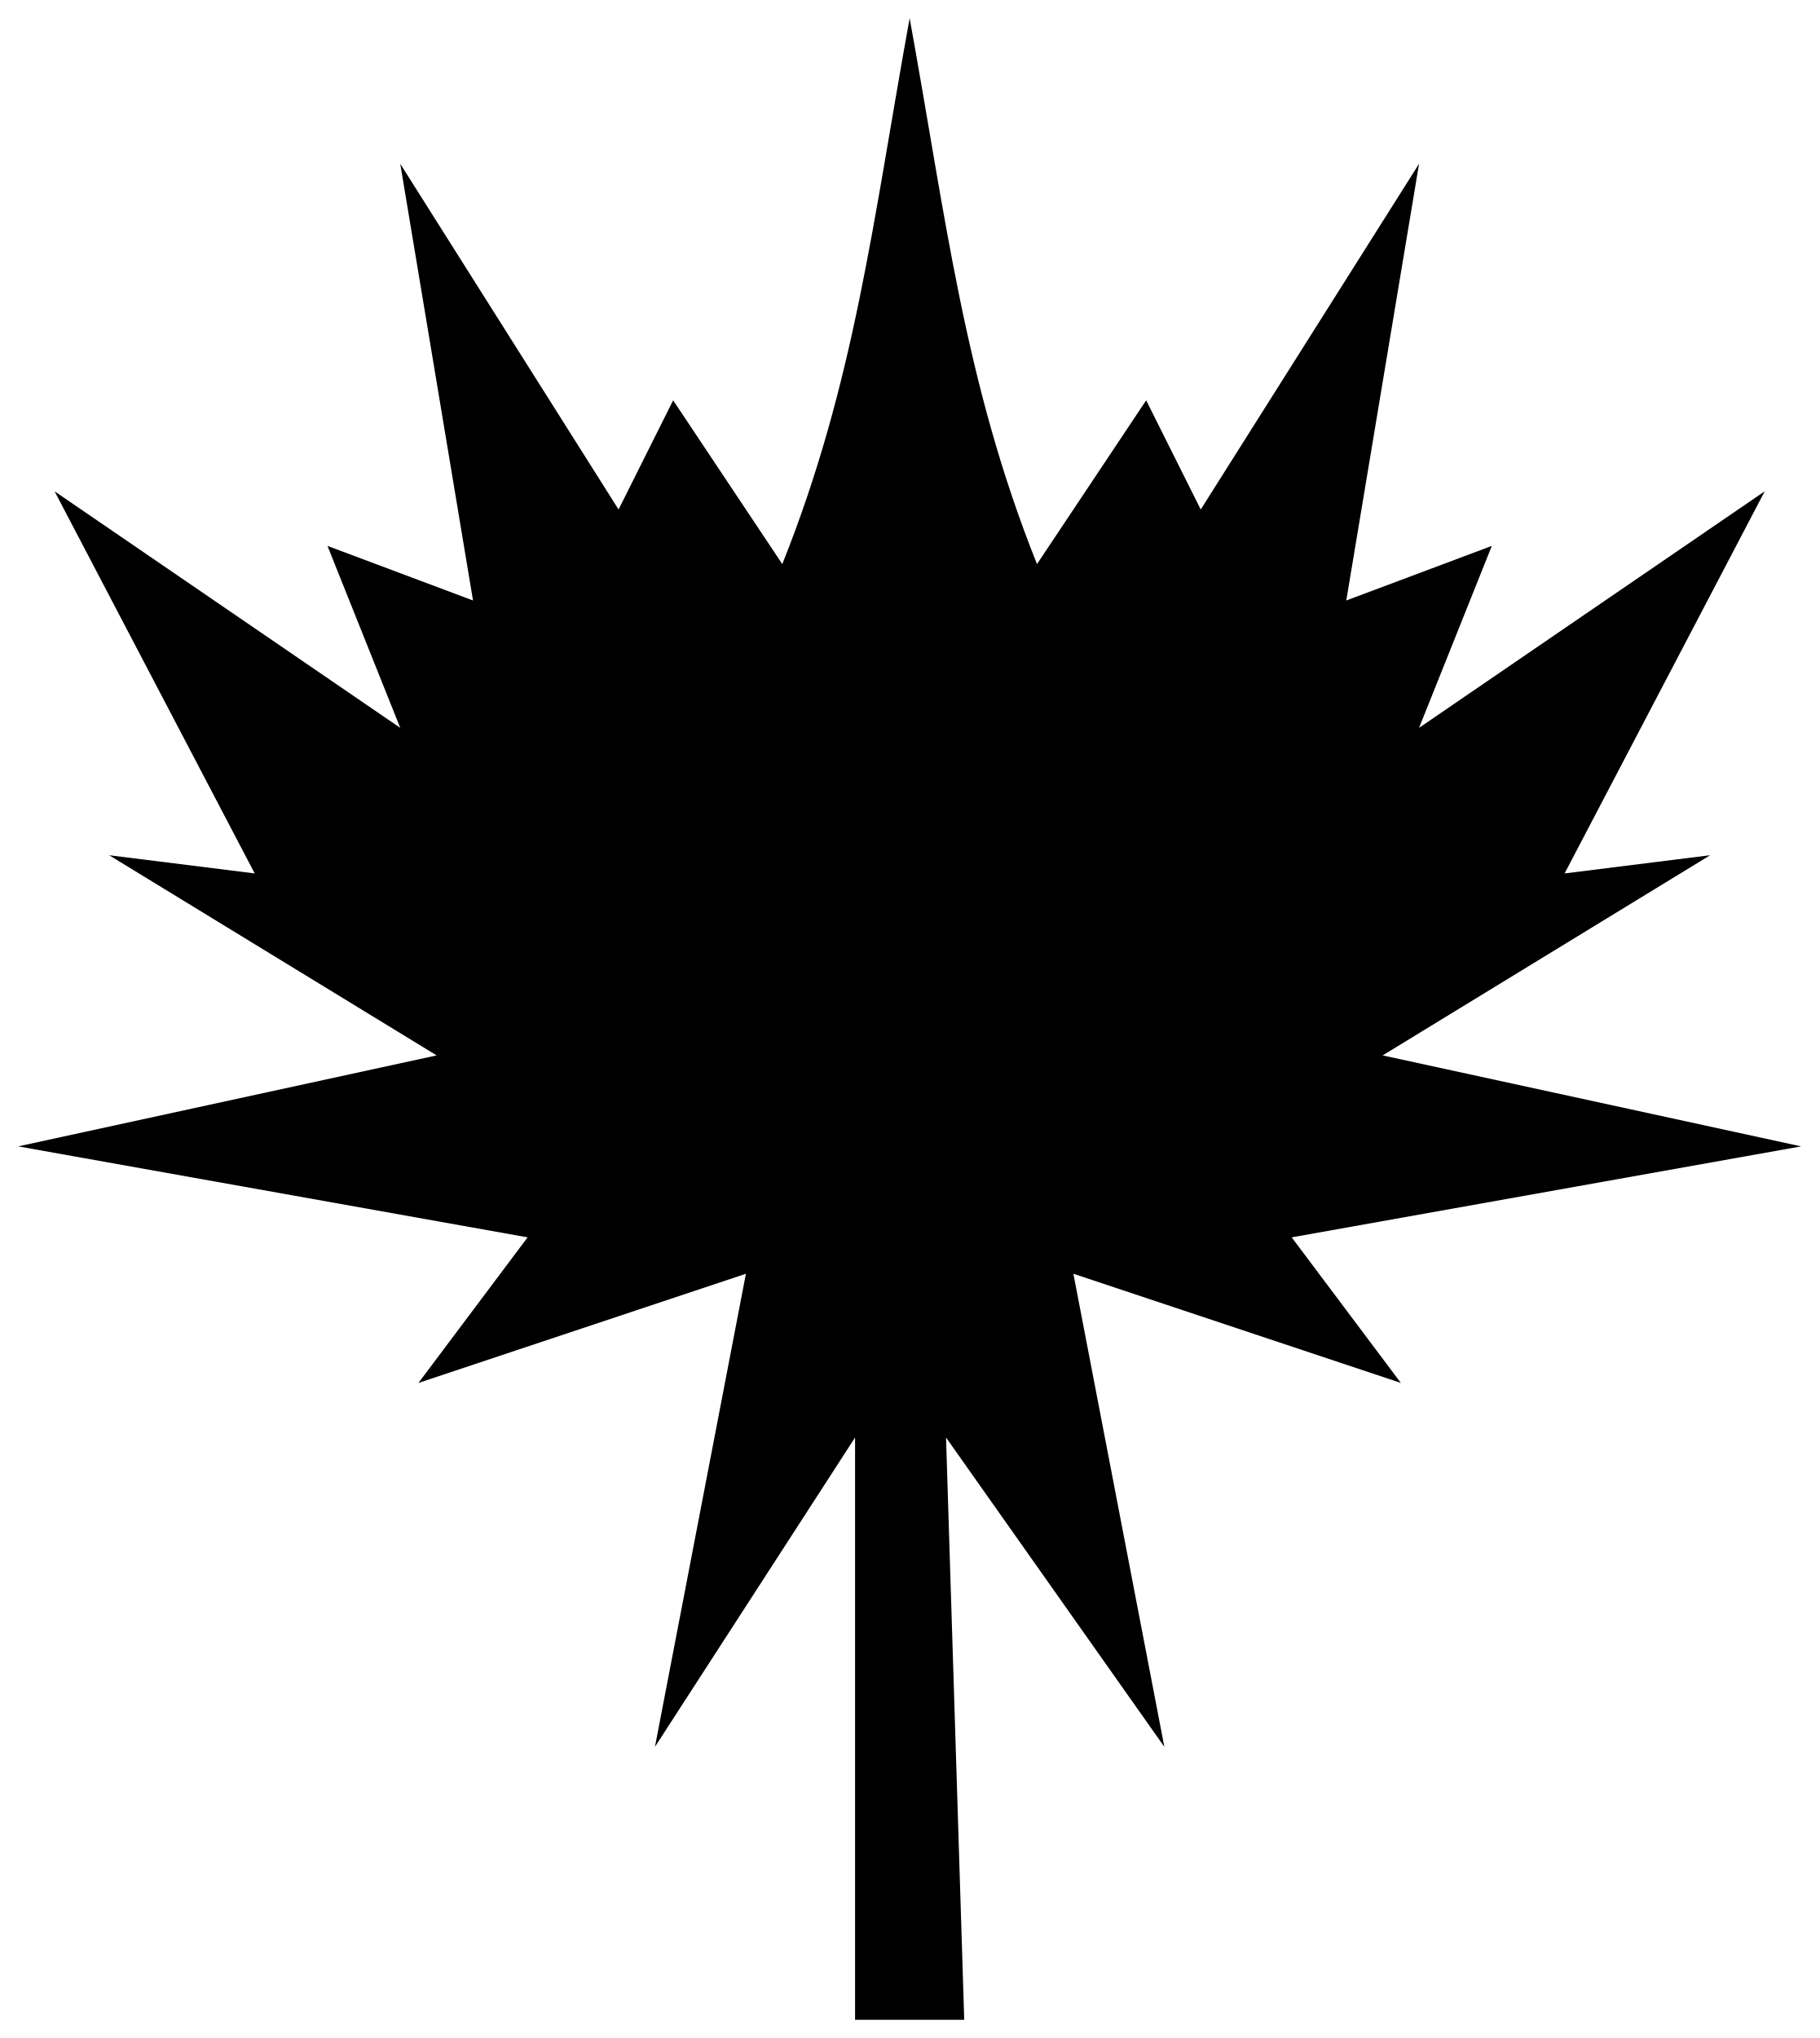
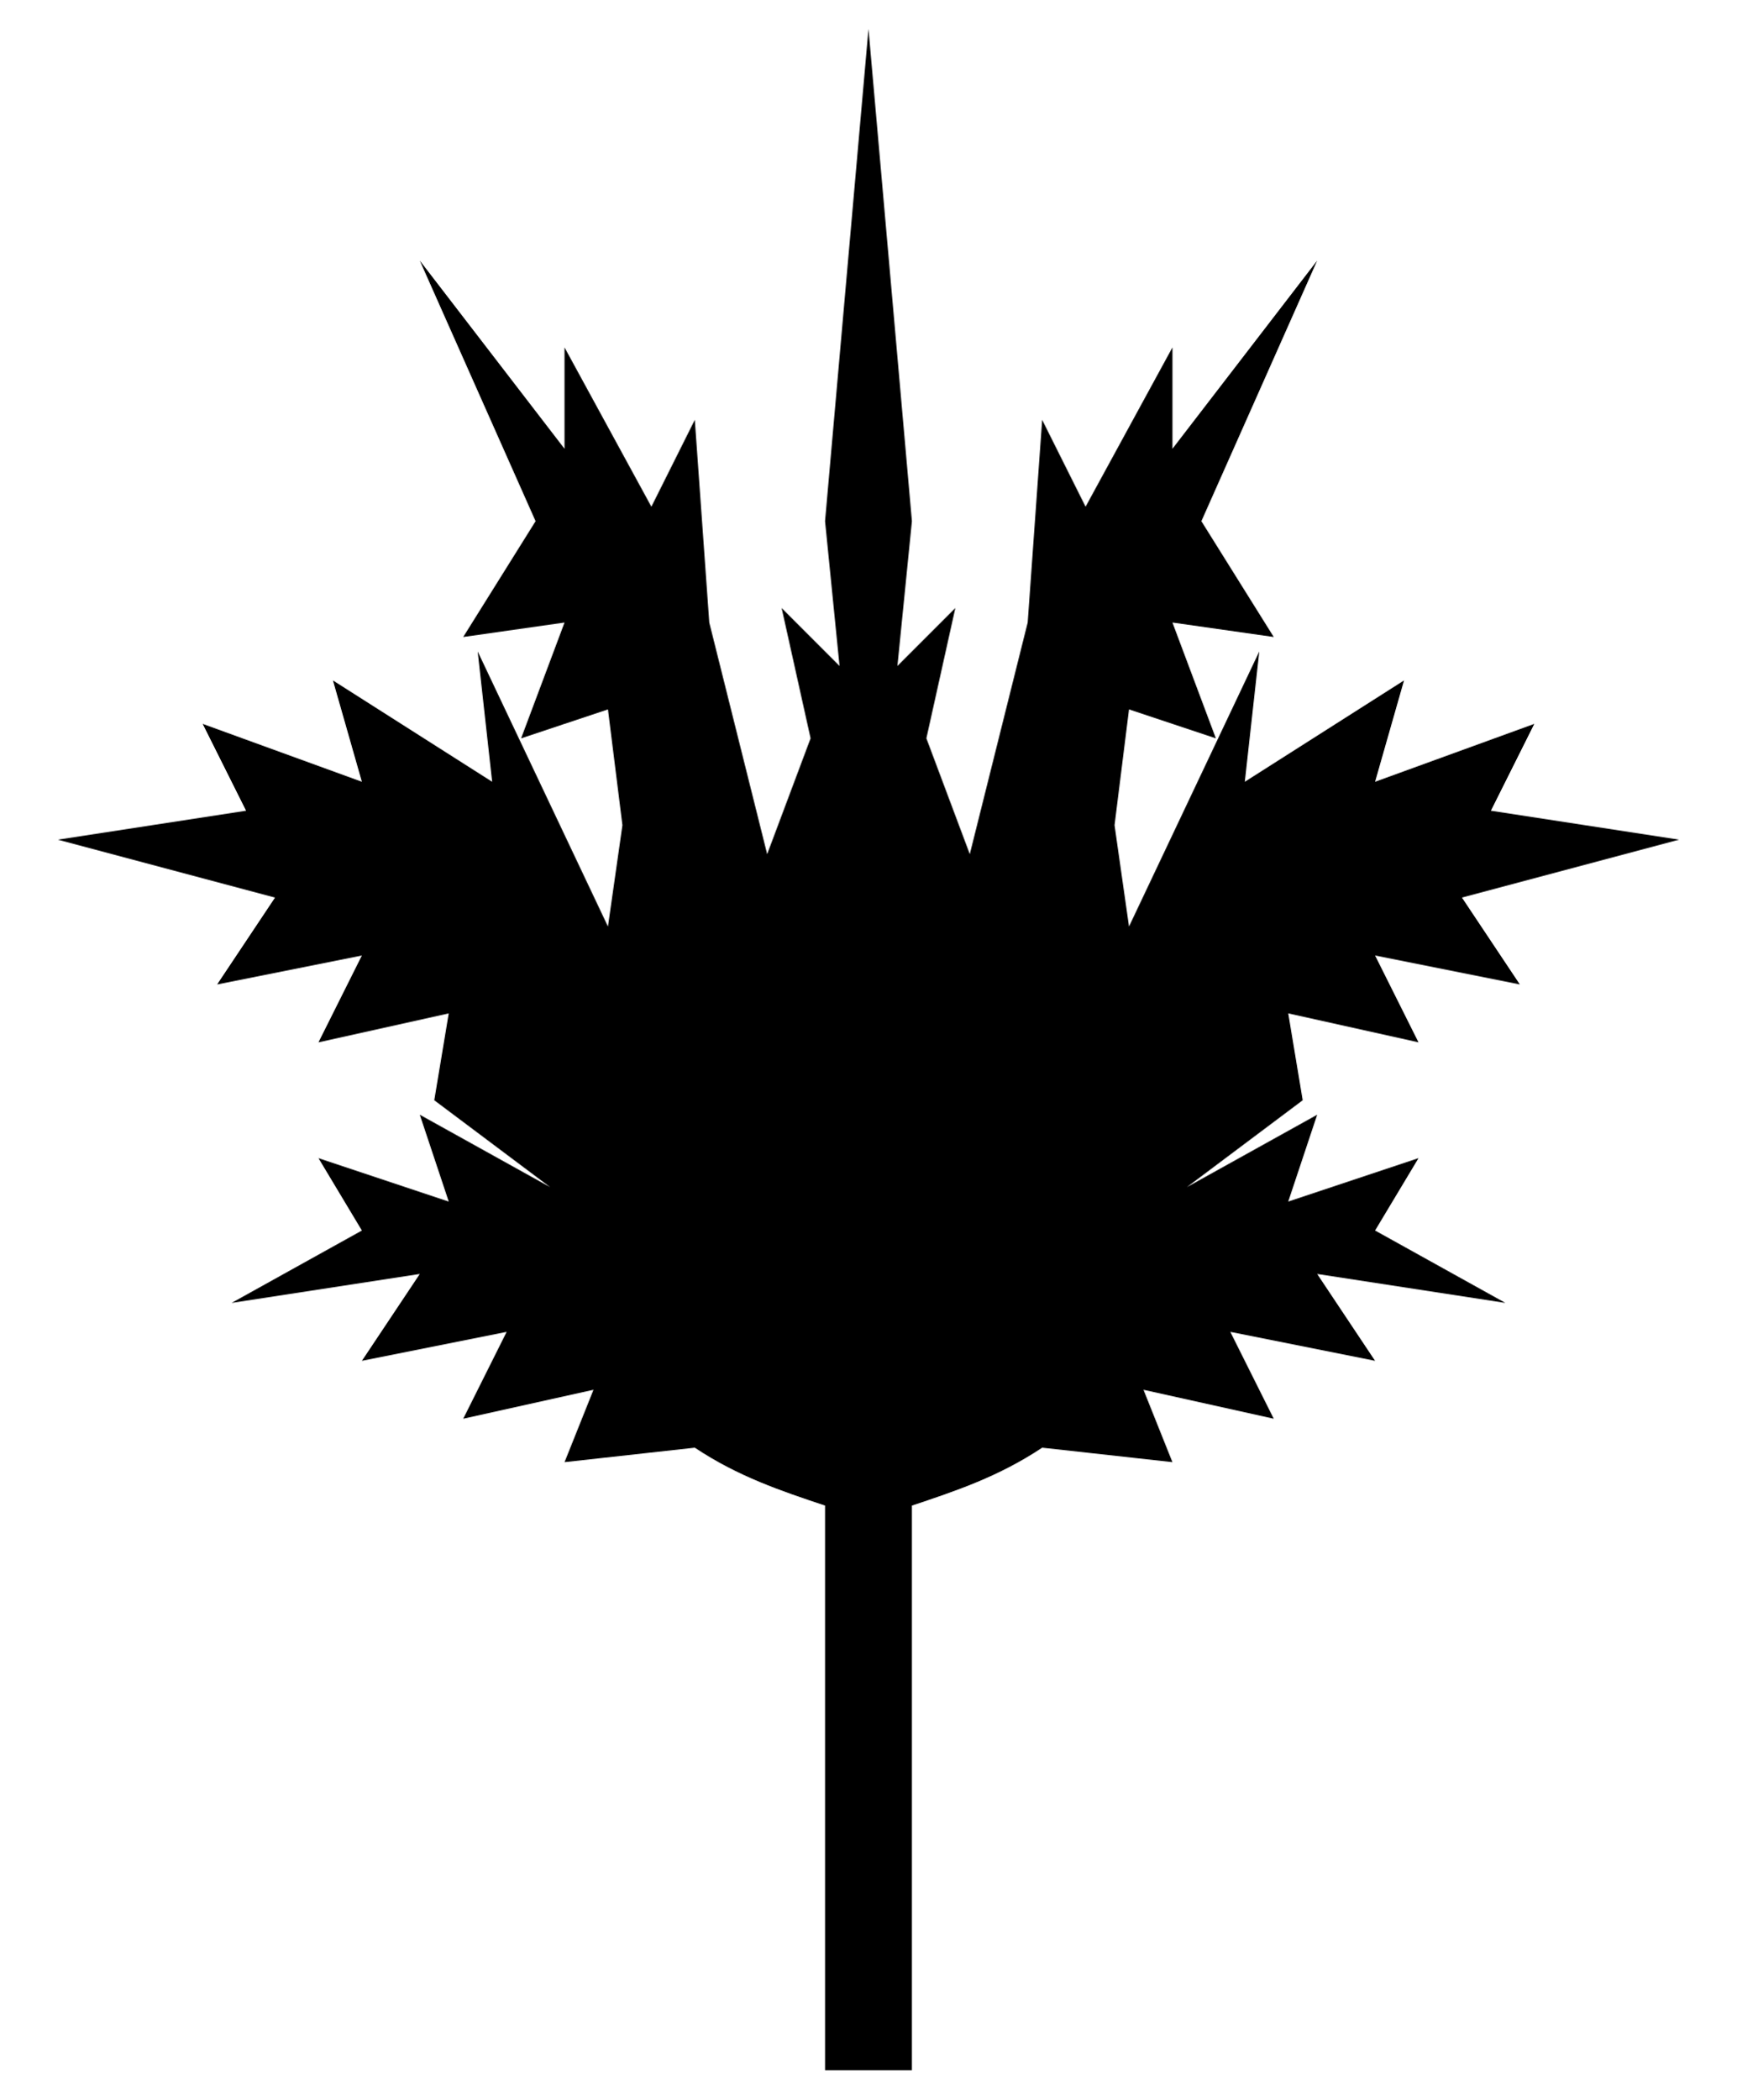
- <svg xmlns="http://www.w3.org/2000/svg" viewBox="0 0 100 112">
-   <path fill="#000" d="M50 1C48 12 47 21 43 31L37 22L34 28L22 9L26 33L18 30L22 40L3 27L14 48L6 47L24 58L1 63L29 68L23 76L41 70L36 96L47 79L47 111H53L52 79L64 96L59 70L77 76L71 68L99 63L76 58L94 47L86 48L97 27L78 40L82 30L74 33L78 9L66 28L63 22L57 31C53 21 52 12 50 1Z" />
+ <svg xmlns="http://www.w3.org/2000/svg" viewBox="0 0 120 145">
+   <path fill="#000" d="M60 2L57 36L58 46L54 42L56 51L53 59L49 43L48 29L45 35L39 24L39 31L29 18L37 36L32 44L39 43L36 51L42 49L43 57L42 64L33 45L34 54L23 47L25 54L14 50L17 56L4 58L19 62L15 68L25 66L22 72L31 70L30 76L38 82L29 77L31 83L22 80L25 85L16 90L29 88L25 94L35 92L32 98L41 96L39 101L48 100C51 102 54 103 57 104L57 143H60V2ZM60 2L63 36L62 46L66 42L64 51L67 59L71 43L72 29L75 35L81 24L81 31L91 18L83 36L88 44L81 43L84 51L78 49L77 57L78 64L87 45L86 54L97 47L95 54L106 50L103 56L116 58L101 62L105 68L95 66L98 72L89 70L90 76L82 82L91 77L89 83L98 80L95 85L104 90L91 88L95 94L85 92L88 98L79 96L81 101L72 100C69 102 66 103 63 104L63 143H60V2Z" />
</svg>
